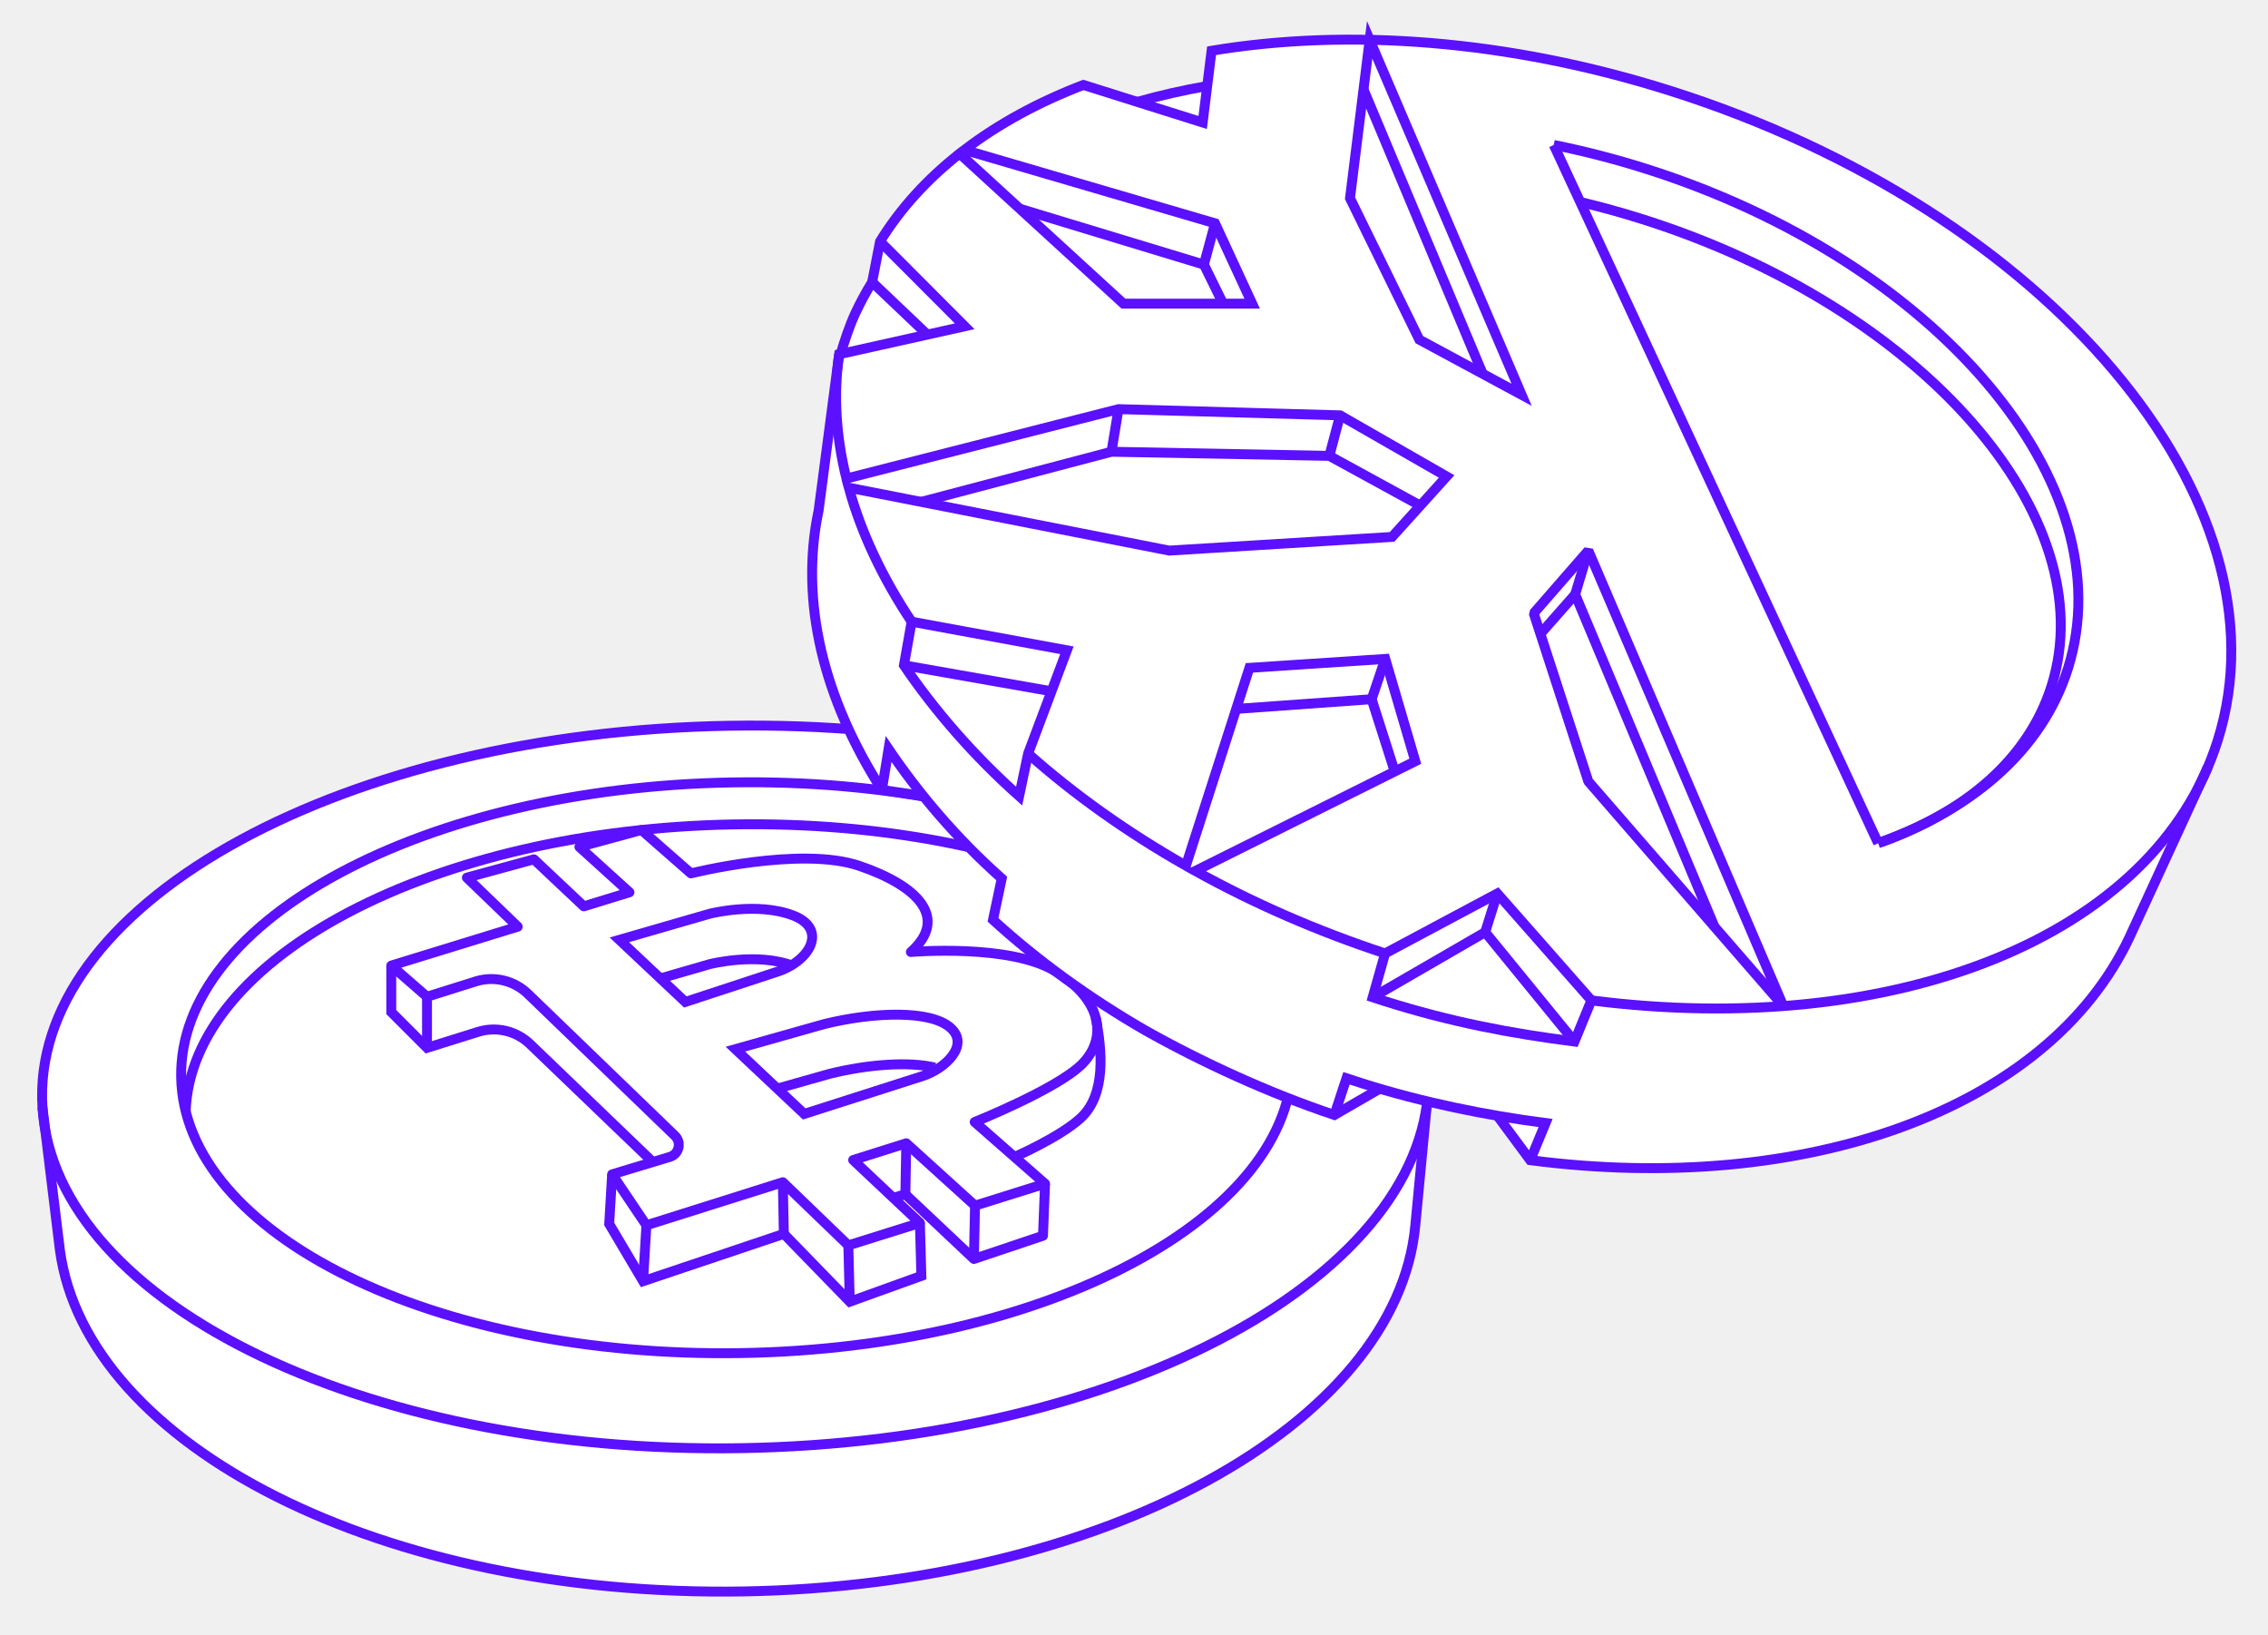
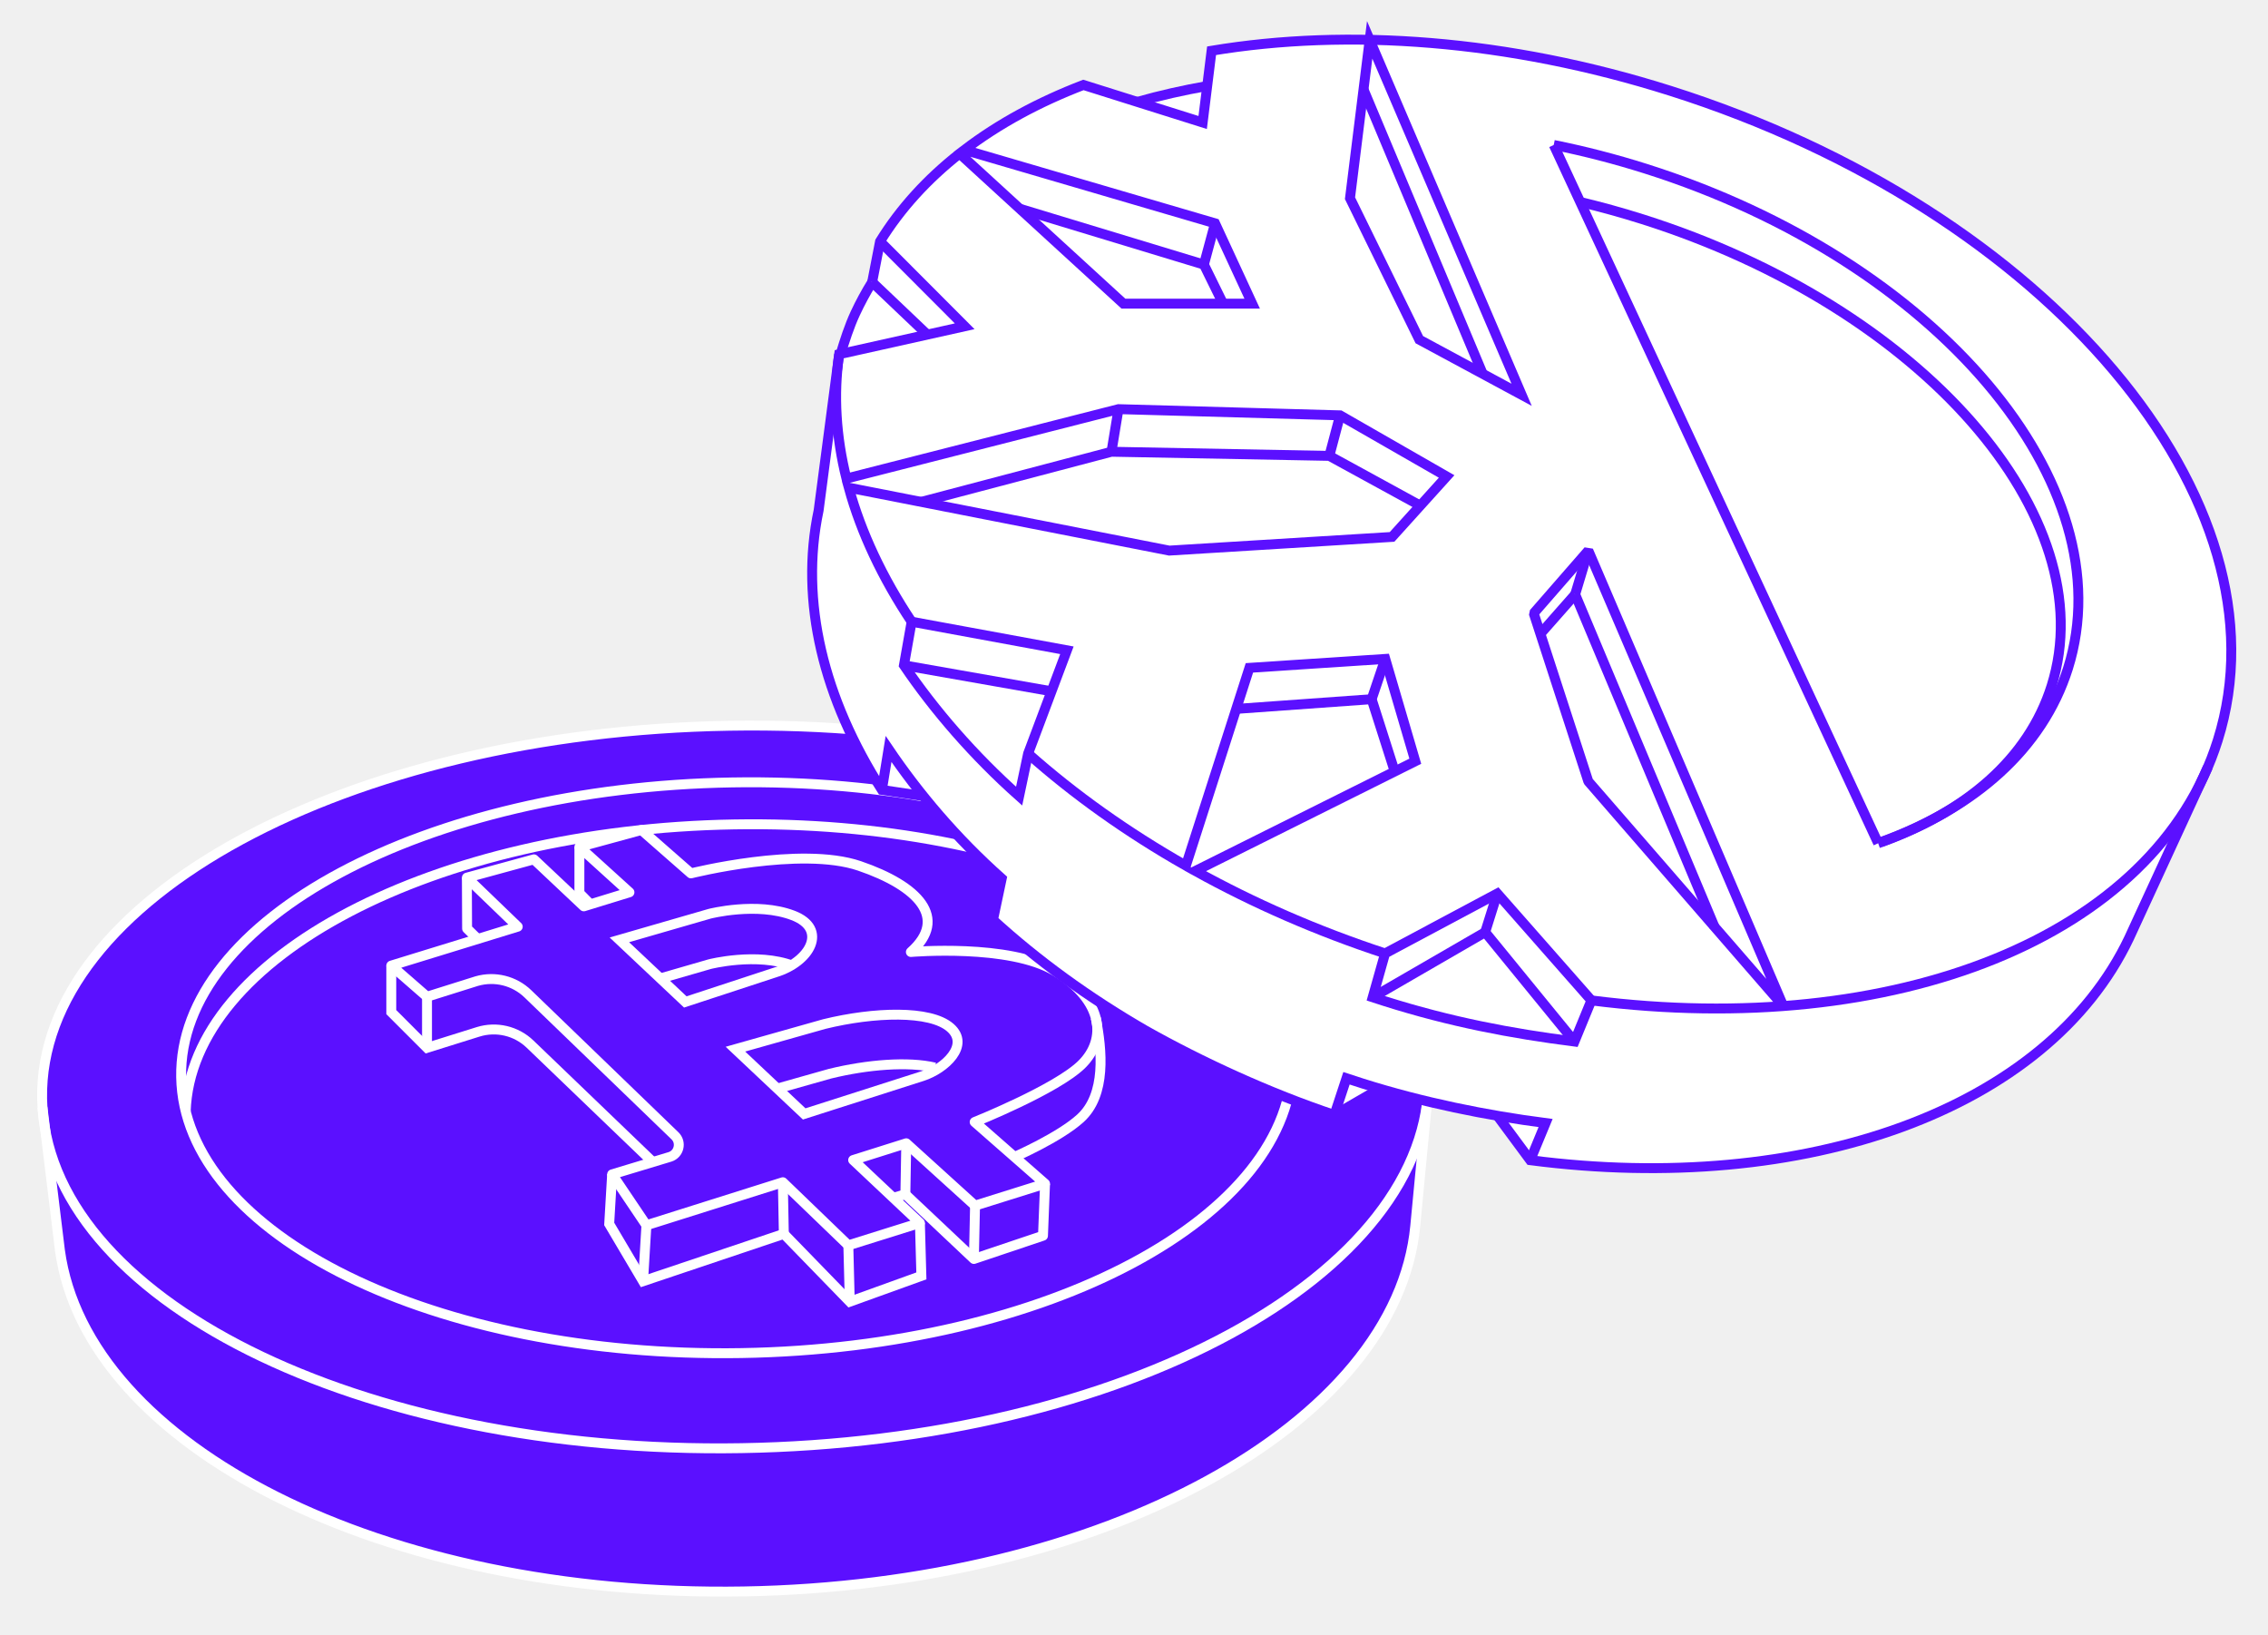
<svg xmlns="http://www.w3.org/2000/svg" height="330" viewBox="0 0 458 330" width="458">
  <g fill="none" fill-rule="evenodd">
    <g transform="translate(8 146)">
-       <path d="m280.449 73.746h-.01c.045-.876.071-1.753.056-2.636-.679-40.278-63.906-71.874-141.224-70.572-77.316 1.303-139.444 35.012-138.765 75.291.01.58.036 1.159.071 1.736h-.002l.003.024c.094 1.493.28 2.973.543 4.44l2.983 24.428c5.413 39.673 65.391 70.099 138.031 68.874 72.833-1.228 131.873-33.826 135.663-73.806l2.339-24.508c.136-.996.228-1.998.287-3.004z" fill="#fff" />
-       <g stroke="#5b10ff" stroke-width="2">
+       <path d="m280.449 73.746h-.01c.045-.876.071-1.753.056-2.636-.679-40.278-63.906-71.874-141.224-70.572-77.316 1.303-139.444 35.012-138.765 75.291.01.58.036 1.159.071 1.736h-.002l.003.024c.094 1.493.28 2.973.543 4.44l2.983 24.428c5.413 39.673 65.391 70.099 138.031 68.874 72.833-1.228 131.873-33.826 135.663-73.806l2.339-24.508c.136-.996.228-1.998.287-3.004z" fill="#5b10ff" />
+       <g stroke="#fff" stroke-width="2">
        <path d="m280.494 71.11c.68 40.279-61.448 73.987-138.765 75.29-77.317 1.304-140.545-30.293-141.224-70.571-.678-40.28 61.449-73.988 138.766-75.291s140.544 30.294 141.223 70.572z" />
        <path d="m252.985 67.701c.536 31.818-49.264 58.458-111.23 59.502-61.967 1.044-112.637-23.902-113.173-55.72-.536-31.817 49.263-58.457 111.231-59.501 61.967-1.045 112.636 23.902 113.172 55.719z" />
        <path d="m29.501 78.394c1.076-31.125 50.057-56.913 110.764-57.936 59.28-.999 108.18 21.98 112.425 51.991" />
        <path d="m280.449 73.746-2.652 27.779c-3.79 39.98-62.829 72.578-135.663 73.806-72.64 1.225-132.618-29.201-138.031-68.874l-3.528-28.892" />
        <path d="m121.527 21.583 10.002 8.765s22.139-5.572 34.042-1.507c11.903 4.063 18.03 10.545 10.371 17.379 0 0 19.975-1.721 29.175 3.885 9.78 5.96 10.417 13.771 5.35 18.789-5.067 5.016-21.644 11.656-21.644 11.656l14.213 12.454-14.136 4.43-13.889-12.591-10.726 3.385 13.481 12.695-14.454 4.529-13.224-12.746-27.551 8.692-6.925-10.284 11.694-3.532c1.833-.586 2.377-2.918.992-4.255l-29.699-28.664c-2.738-2.643-6.681-3.621-10.338-2.563l-10.03 3.152-7.216-6.286v-.001l25.538-7.857-10.274-9.903 13.536-3.695 10.08 9.493 9.218-2.836-10.11-9.165z" stroke-linejoin="round" />
        <path d="m130.389 56.304-13.311-12.536 18.212-5.266s9.529-2.456 16.848.333c7.158 2.728 3.479 9.388-3.591 11.509z" />
        <path d="m125.349 51.558 9.941-2.875s9.529-2.456 16.848.333" />
        <path d="m140.512 65.838 17.933-5.065c10.075-2.475 21.386-2.829 25.452.707 4.065 3.534-1.056 8.34-5.644 9.808l-23.853 7.629z" />
        <path d="m148.967 73.8 10.636-3.004c7.555-1.856 15.807-2.519 21.176-1.243" />
        <path d="m71.016 48.966v9.391l7.216 7.215 10.314-3.226c3.685-1.152 7.704-.206 10.489 2.469l24.843 23.864" />
        <path d="m78.231 55.252v10.32" />
        <path d="m115.612 91.114-.589 10.016 6.84 11.558 28.426-9.555 13.314 13.698 14.46-5.214-.297-10.694" />
        <path d="m122.537 101.398-.674 11.29" />
        <path d="m150.088 92.706.201 10.427" />
        <path d="m163.312 105.452.291 11.379" />
        <path d="m172.38 95.851 2.449-.701 13.839 13.05 13.952-4.689.416-10.507" stroke-linejoin="round" />
        <path d="m188.9 97.434-.232 10.766" stroke-linejoin="round" />
        <path d="m175.012 84.843-.183 10.307" stroke-linejoin="round" />
        <path d="m213.277 59.524c1.283 6.541 2.145 15.509-3.104 20.277-4.257 3.869-13.3 7.802-13.3 7.802" stroke-linejoin="round" />
+         <path d="m109.003 25.002v9.331l2.222 2.262" />
+         <path d="m86.279 31.205.046 10.295 2.147 2.095" stroke-linejoin="round" />
      </g>
    </g>
    <g transform="translate(164 8)">
      <path d="m114.626 211.827-9.162 5.302c-13.134-4.376-27.034-10.783-38.216-17.099-11.498-6.638-21.818-14.171-30.722-22.302l1.762-8.344c-5.924-5.265-11.19-10.882-15.822-16.636l-8.374-1.255c-11.754-18.366-16.676-37.993-12.776-56.455l4.142-31.506.278.016c.812-2.708 1.768-5.676 2.974-8.272 1.016-2.183 2.154-4.285 3.412-6.306l1.594-8.214c4.114-6.675 9.542-12.605 16.066-17.737l.978-.758c6.912-5.265 15.004-9.657 24.022-13.111l10.944 3.409c4.53-1.283 9.186-2.359 14.058-3.213l.882-7.099c27.48-4.58 59.852-2.285 92.612 8.08 76.282 24.132 125.782 82.866 110.562 131.185-.578 1.84-1.244 3.636-1.99 5.392l-15.89 34.489v.002c-16.516 34.721-65.444 52.065-120.946 44.862l-6.636-8.967c-7.832-1.351-15.886-3.151-23.752-5.462" fill="#fff" />
      <g stroke="#5b10ff" stroke-width="2">
        <path d="m65.725 12.56c4.532-1.283 9.248-2.351 14.12-3.205" />
        <path d="m149.762 21.27c6.132 1.229 12.338 2.822 18.558 4.79 58.798 18.6 96.98 63.775 85.286 100.899-5.118 16.243-18.932 28.253-37.78 35.07" />
        <path d="m155.111 32.782c4.168.99 8.368 2.149 12.576 3.48 56.39 17.841 93.374 60.031 82.6 94.233-4.65 14.764-17.44 25.626-35.008 31.769" />
        <path d="m154.09 112.016 28.138 67.114" />
        <path d="m111.346 10.068 24.07 57.411" />
        <path d="m149.762 21.273 65.516 140.986" />
        <path d="m5.736 63.547c.812-2.708 1.768-5.676 2.974-8.272 1.016-2.183 2.154-4.285 3.41-6.306" />
        <path d="m112.592.045-3.974 31.974 14 28.562 20.66 11.134z" />
        <path d="m156.746 103.173-11.028 12.652 11.028 33.95 39.372 45.357z" stroke-linejoin="bevel" />
        <path d="m156.746 103.173-2.656 8.843" />
        <path d="m147.067 119.977 7.022-7.961" />
        <path d="m41.838 34.115 37.28 11.309 3.874 7.891" />
        <path d="m79.117 45.422 2.25-8.33" />
        <path d="m20.094 117.528c-5.88-8.829-10.184-17.937-12.692-27.059l64.716 12.704 44.992-2.764 11.02-12.205-21.512-12.341-44.75-1.253-54.942 14.016c-2.094-8.436-2.646-16.871-1.468-25.097l25.35-5.648-17.092-17.127" />
        <path d="m41.803 152.747c-9.162-8.142-17.156-17.394-23.264-26.415l1.556-8.803 31.356 5.771-7.834 20.857z" />
        <path d="m12.122 48.969 1.594-8.214c4.114-6.675 9.542-12.605 16.066-17.737l33.086 30.296h26l-7.5-16.223-50.608-14.83c6.912-5.265 15.004-9.657 24.022-13.111l24.086 7.584 1.798-14.487c27.48-4.58 59.852-2.285 92.612 8.08 76.282 24.132 125.782 82.866 110.562 131.185-12.58 39.939-65.442 60.259-126.476 52.48" />
        <path d="m23.263 59.564-11.14-10.595" />
        <path d="m22.028 93.34 38.422-10.128 44 .836 18.362 10.044" />
        <path d="m104.45 84.048 2.166-8.184" />
        <path d="m61.867 74.611-1.416 8.603" />
        <path d="m18.539 126.332 29.802 5.247" />
        <path d="m115.703 184.51c-13.744-4.516-26.59-10.156-38.314-16.652l44.416-22.158-6.062-20.657-27.438 1.806-12.824 39.939v.002c-11.898-6.757-22.602-14.397-31.866-22.631" />
        <path d="m85.643 135.137 27.348-1.962 4.658 14.598" />
        <path d="m115.742 125.042-2.75 8.134" />
        <path d="m153.951 202.304 3.412-8.314-18.996-21.583-22.664 12.102-2.502 8.853c.816.269 1.634.533 2.458.794 13.228 4.183 25.486 6.516 38.292 8.148z" />
        <path d="m113.2 193.363 22.716-13.145 18.034 22.086" />
        <path d="m135.916 180.219 2.452-7.811" />
        <path d="m281.849 146.905-15.89 34.489v.002c-16.516 34.719-65.444 52.065-120.944 44.862l-6.636-8.969" />
        <path d="m105.465 217.128 2.442-7.41c1.044.349 2.094.687 3.15 1.02 12.266 3.882 25.146 6.474 37.06 8.019l-3.102 7.5" />
        <path d="m14.093 151.493 1.342-8.258c6.11 9.024 13.692 18.005 22.854 26.149l-1.762 8.344c8.902 8.132 19.224 15.662 30.72 22.302 11.184 6.314 25.084 12.722 38.218 17.097l9.162-5.3" />
        <path d="m5.457 63.531-4.14 31.506c-3.902 18.462 1.022 38.089 12.776 56.455l8.372 1.255" />
      </g>
    </g>
  </g>
</svg>
